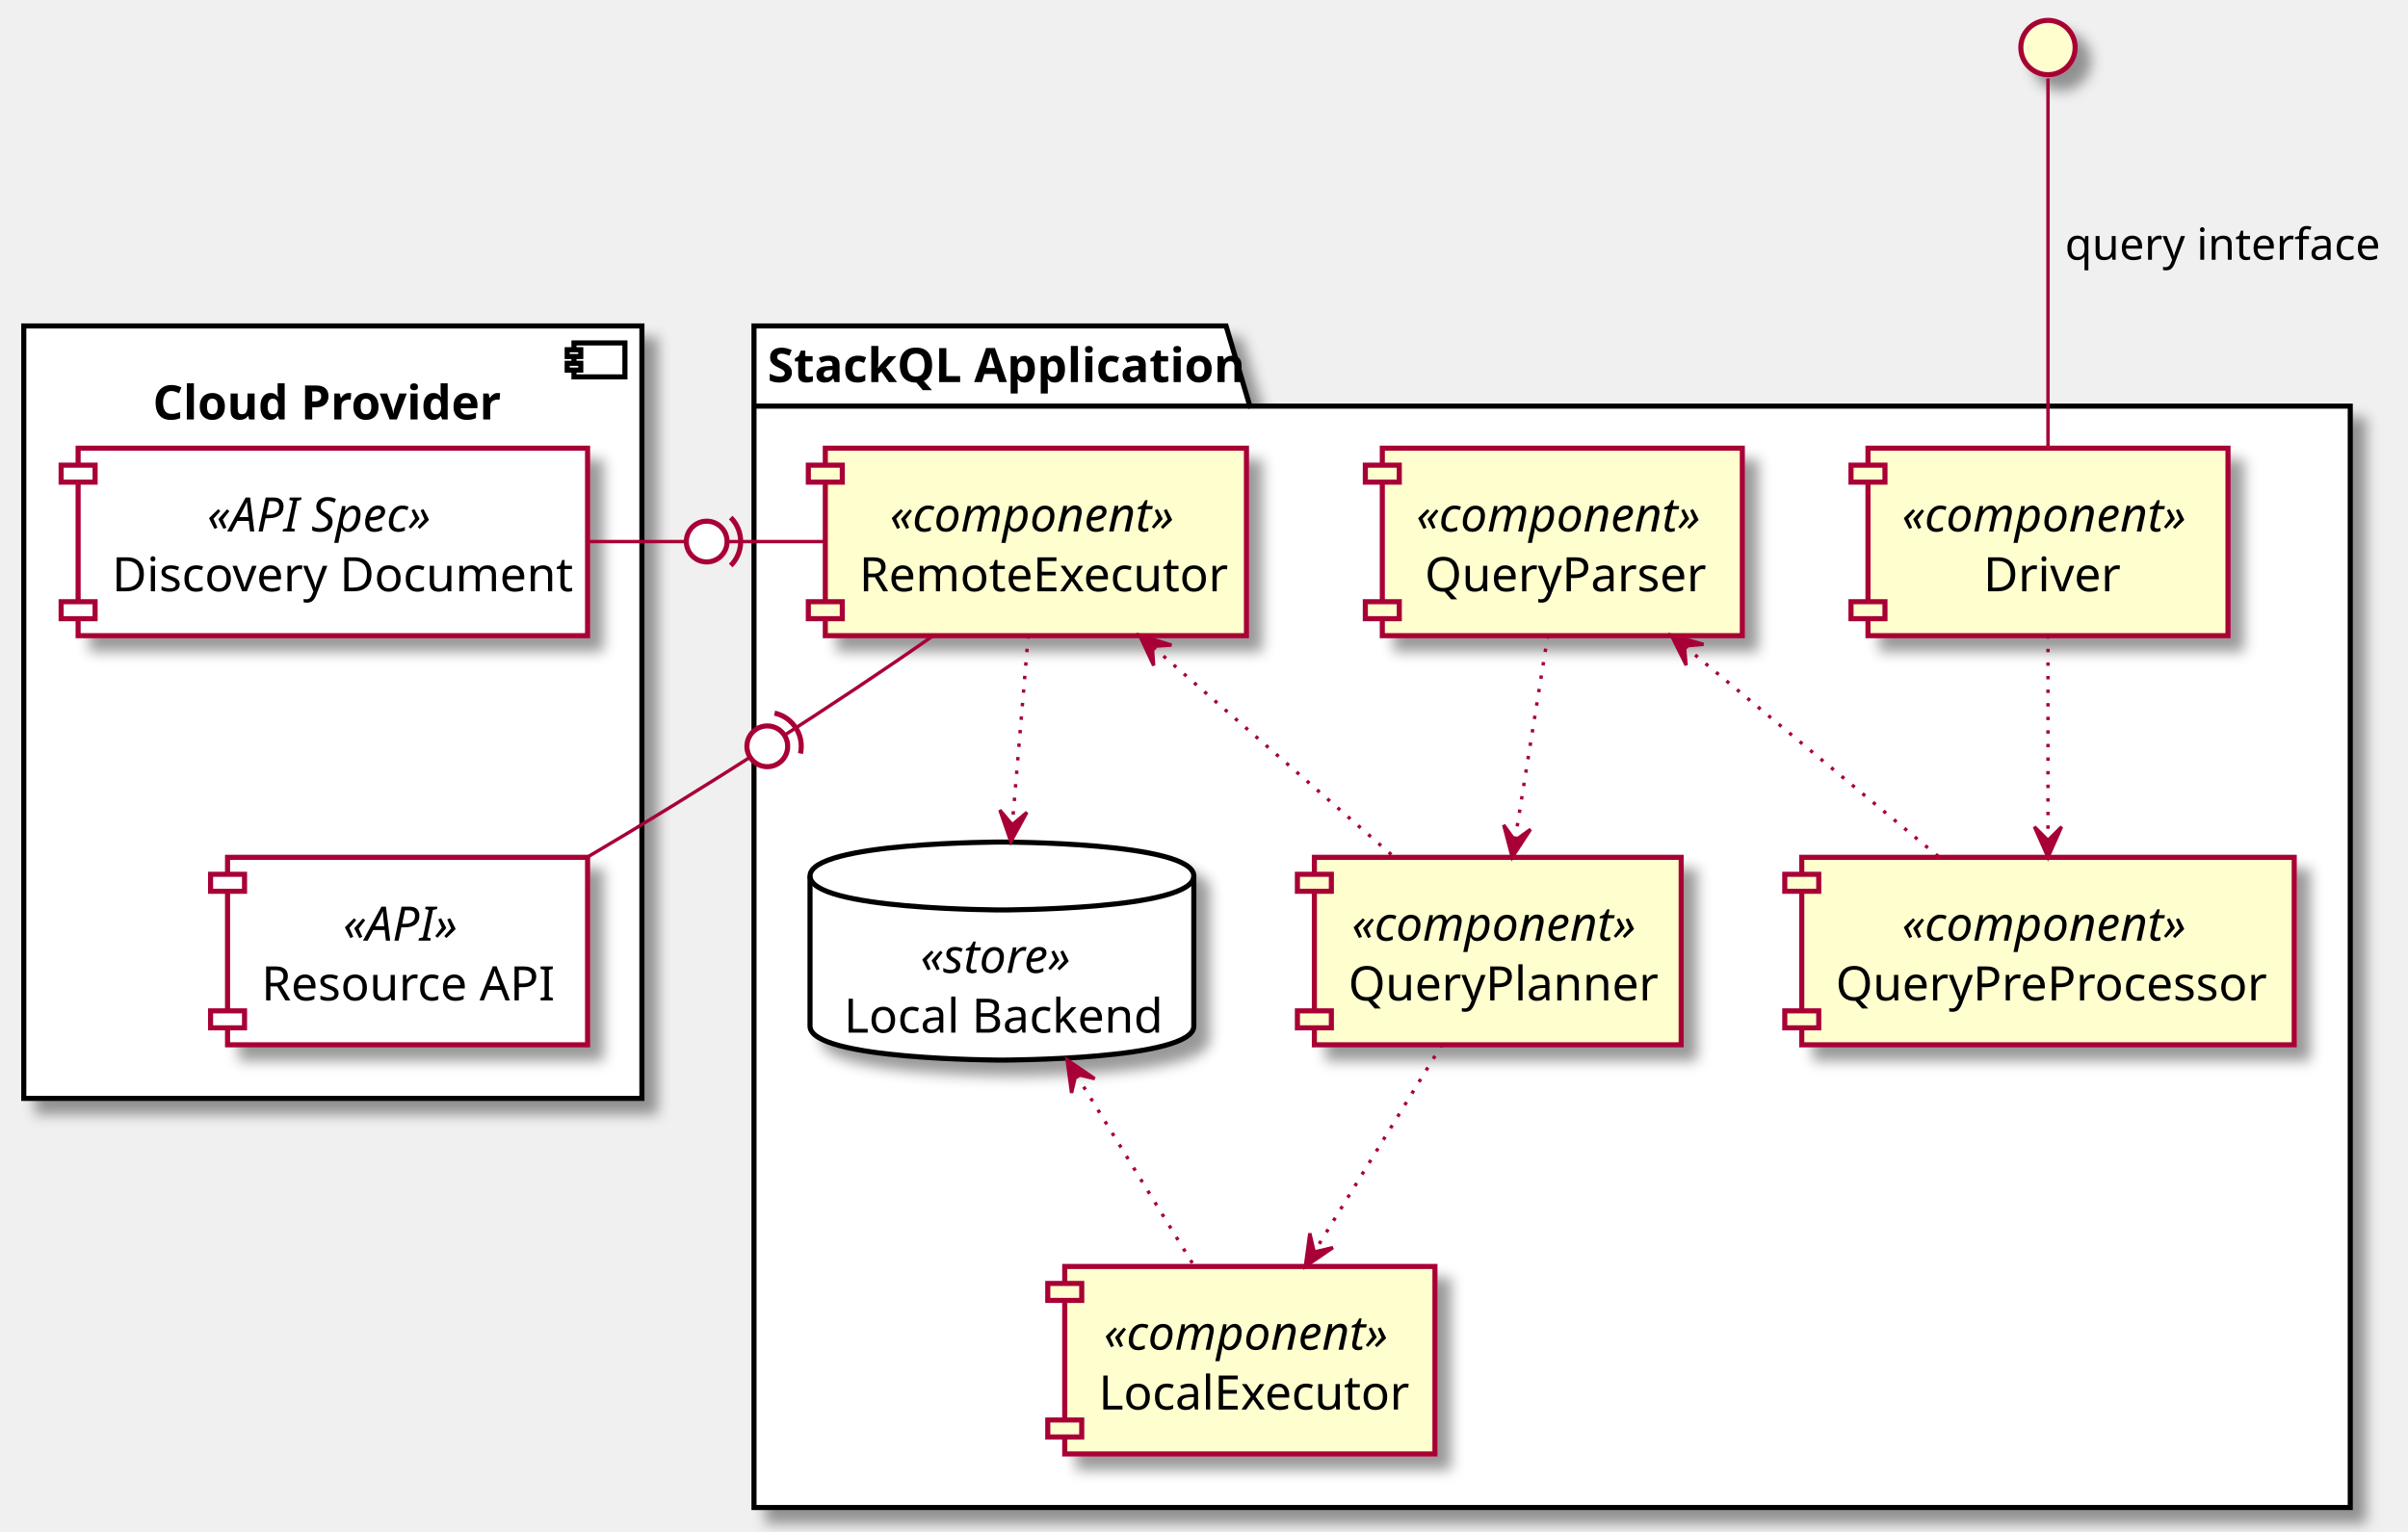
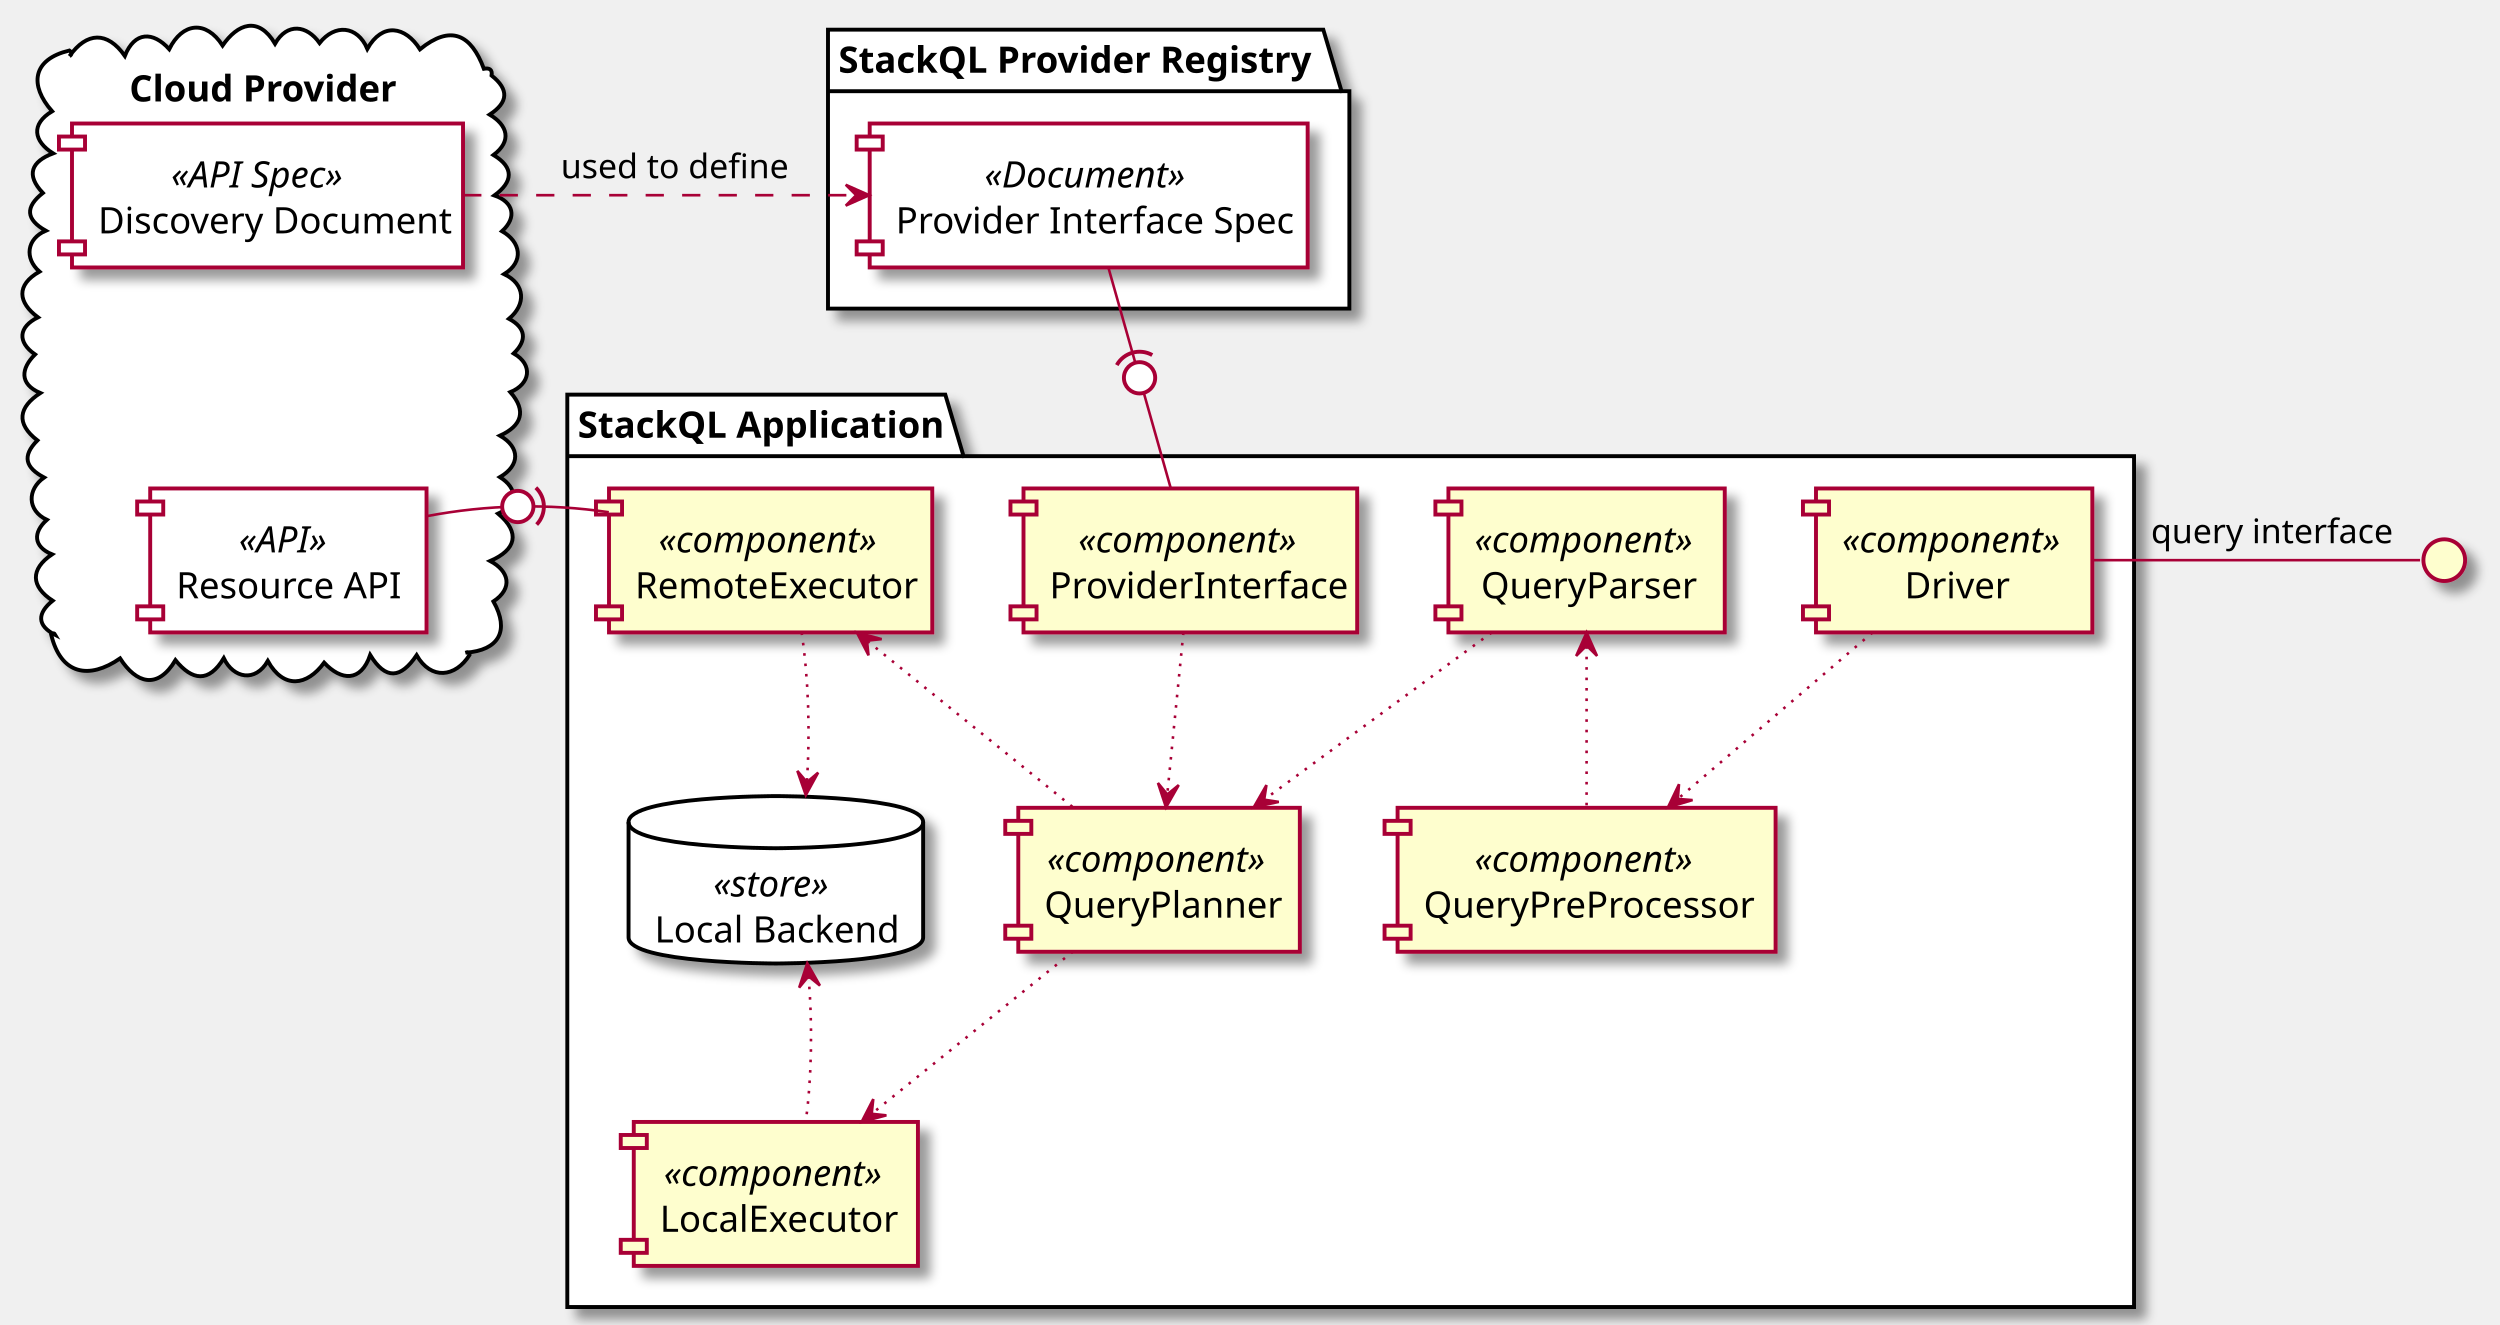
- <svg xmlns="http://www.w3.org/2000/svg" contentScriptType="application/ecmascript" contentStyleType="text/css" height="451px" preserveAspectRatio="none" style="width:709px;height:451px;background:#FFFFFF;" version="1.1" viewBox="0 0 709 451" width="709px" zoomAndPan="magnify">
+ <svg xmlns="http://www.w3.org/2000/svg" contentScriptType="application/ecmascript" contentStyleType="text/css" height="508px" preserveAspectRatio="none" style="width:959px;height:508px;background:#FFFFFF;" version="1.1" viewBox="0 0 959 508" width="959px" zoomAndPan="magnify">
  <defs>
-     <filter height="300%" id="f1uqt3pnytlk7t" width="300%" x="-1" y="-1">
+     <filter height="300%" id="fd85qtfiw03s0" width="300%" x="-1" y="-1">
      <feGaussianBlur result="blurOut" stdDeviation="2.0" />
      <feColorMatrix in="blurOut" result="blurOut2" type="matrix" values="0 0 0 0 0 0 0 0 0 0 0 0 0 0 0 0 0 0 .4 0" />
      <feOffset dx="4.0" dy="4.0" in="blurOut2" result="blurOut3" />
      <feBlend in="SourceGraphic" in2="blurOut3" mode="normal" />
    </filter>
  </defs>
  <g>
-     <rect fill="#FFFFFF" filter="url(#f1uqt3pnytlk7t)" height="227.5" style="stroke:#000000;stroke-width:1.5;" width="182" x="7" y="96" />
-     <rect fill="#FFFFFF" height="10" style="stroke:#000000;stroke-width:1.5;" width="15" x="169" y="101" />
-     <rect fill="#FFFFFF" height="2" style="stroke:#000000;stroke-width:1.5;" width="4" x="167" y="103" />
-     <rect fill="#FFFFFF" height="2" style="stroke:#000000;stroke-width:1.5;" width="4" x="167" y="107" />
-     <text fill="#000000" font-family="sans-serif" font-size="14" font-weight="bold" lengthAdjust="spacing" textLength="106" x="45" y="123.533">Cloud Provider</text>
-     <polygon fill="#FFFFFF" filter="url(#f1uqt3pnytlk7t)" points="222,96,361,96,368,119.609,692,119.609,692,444,222,444,222,96" style="stroke:#000000;stroke-width:1.5;" />
-     <line style="stroke:#000000;stroke-width:1.5;" x1="222" x2="368" y1="119.609" y2="119.609" />
-     <text fill="#000000" font-family="sans-serif" font-size="14" font-weight="bold" lengthAdjust="spacing" textLength="133" x="226" y="112.533">StackQL Application</text>
-     <rect fill="#FFFFFF" filter="url(#f1uqt3pnytlk7t)" height="55.219" style="stroke:#A80036;stroke-width:1.5;" width="150" x="23" y="132" />
-     <rect fill="#FFFFFF" height="5" style="stroke:#A80036;stroke-width:1.5;" width="10" x="18" y="137" />
-     <rect fill="#FFFFFF" height="5" style="stroke:#A80036;stroke-width:1.5;" width="10" x="18" y="177.219" />
-     <text fill="#000000" font-family="sans-serif" font-size="14" font-style="italic" lengthAdjust="spacing" textLength="74" x="61" y="156.533">«API Spec»</text>
-     <text fill="#000000" font-family="sans-serif" font-size="14" lengthAdjust="spacing" textLength="130" x="33" y="174.143">Discovery Document</text>
-     <rect fill="#FFFFFF" filter="url(#f1uqt3pnytlk7t)" height="55.219" style="stroke:#A80036;stroke-width:1.5;" width="106" x="67" y="252.5" />
-     <rect fill="#FFFFFF" height="5" style="stroke:#A80036;stroke-width:1.5;" width="10" x="62" y="257.5" />
-     <rect fill="#FFFFFF" height="5" style="stroke:#A80036;stroke-width:1.5;" width="10" x="62" y="297.719" />
-     <text fill="#000000" font-family="sans-serif" font-size="14" font-style="italic" lengthAdjust="spacing" textLength="38" x="101" y="277.033">«API»</text>
-     <text fill="#000000" font-family="sans-serif" font-size="14" lengthAdjust="spacing" textLength="86" x="77" y="294.643">Resource API</text>
-     <rect fill="#FEFECE" filter="url(#f1uqt3pnytlk7t)" height="55.219" style="stroke:#A80036;stroke-width:1.5;" width="109" x="313.5" y="373" />
-     <rect fill="#FEFECE" height="5" style="stroke:#A80036;stroke-width:1.5;" width="10" x="308.5" y="378" />
-     <rect fill="#FEFECE" height="5" style="stroke:#A80036;stroke-width:1.5;" width="10" x="308.5" y="418.219" />
-     <text fill="#000000" font-family="sans-serif" font-size="14" font-style="italic" lengthAdjust="spacing" textLength="86" x="325" y="397.533">«component»</text>
-     <text fill="#000000" font-family="sans-serif" font-size="14" lengthAdjust="spacing" textLength="89" x="323.5" y="415.143">LocalExecutor</text>
-     <rect fill="#FEFECE" filter="url(#f1uqt3pnytlk7t)" height="55.219" style="stroke:#A80036;stroke-width:1.5;" width="124" x="243" y="132" />
-     <rect fill="#FEFECE" height="5" style="stroke:#A80036;stroke-width:1.5;" width="10" x="238" y="137" />
-     <rect fill="#FEFECE" height="5" style="stroke:#A80036;stroke-width:1.5;" width="10" x="238" y="177.219" />
-     <text fill="#000000" font-family="sans-serif" font-size="14" font-style="italic" lengthAdjust="spacing" textLength="86" x="262" y="156.533">«component»</text>
-     <text fill="#000000" font-family="sans-serif" font-size="14" lengthAdjust="spacing" textLength="104" x="253" y="174.143">RemoteExecutor</text>
-     <rect fill="#FEFECE" filter="url(#f1uqt3pnytlk7t)" height="55.219" style="stroke:#A80036;stroke-width:1.5;" width="108" x="387" y="252.5" />
-     <rect fill="#FEFECE" height="5" style="stroke:#A80036;stroke-width:1.5;" width="10" x="382" y="257.5" />
-     <rect fill="#FEFECE" height="5" style="stroke:#A80036;stroke-width:1.5;" width="10" x="382" y="297.719" />
-     <text fill="#000000" font-family="sans-serif" font-size="14" font-style="italic" lengthAdjust="spacing" textLength="86" x="398" y="277.033">«component»</text>
-     <text fill="#000000" font-family="sans-serif" font-size="14" lengthAdjust="spacing" textLength="88" x="397" y="294.643">QueryPlanner</text>
-     <rect fill="#FEFECE" filter="url(#f1uqt3pnytlk7t)" height="55.219" style="stroke:#A80036;stroke-width:1.5;" width="106" x="407" y="132" />
-     <rect fill="#FEFECE" height="5" style="stroke:#A80036;stroke-width:1.5;" width="10" x="402" y="137" />
-     <rect fill="#FEFECE" height="5" style="stroke:#A80036;stroke-width:1.5;" width="10" x="402" y="177.219" />
-     <text fill="#000000" font-family="sans-serif" font-size="14" font-style="italic" lengthAdjust="spacing" textLength="86" x="417" y="156.533">«component»</text>
-     <text fill="#000000" font-family="sans-serif" font-size="14" lengthAdjust="spacing" textLength="81" x="419.5" y="174.143">QueryParser</text>
-     <rect fill="#FEFECE" filter="url(#f1uqt3pnytlk7t)" height="55.219" style="stroke:#A80036;stroke-width:1.5;" width="145" x="530.5" y="252.5" />
-     <rect fill="#FEFECE" height="5" style="stroke:#A80036;stroke-width:1.5;" width="10" x="525.5" y="257.5" />
-     <rect fill="#FEFECE" height="5" style="stroke:#A80036;stroke-width:1.5;" width="10" x="525.5" y="297.719" />
-     <text fill="#000000" font-family="sans-serif" font-size="14" font-style="italic" lengthAdjust="spacing" textLength="86" x="560" y="277.033">«component»</text>
-     <text fill="#000000" font-family="sans-serif" font-size="14" lengthAdjust="spacing" textLength="125" x="540.5" y="294.643">QueryPreProcessor</text>
-     <rect fill="#FEFECE" filter="url(#f1uqt3pnytlk7t)" height="55.219" style="stroke:#A80036;stroke-width:1.5;" width="106" x="550" y="132" />
-     <rect fill="#FEFECE" height="5" style="stroke:#A80036;stroke-width:1.5;" width="10" x="545" y="137" />
-     <rect fill="#FEFECE" height="5" style="stroke:#A80036;stroke-width:1.5;" width="10" x="545" y="177.219" />
-     <text fill="#000000" font-family="sans-serif" font-size="14" font-style="italic" lengthAdjust="spacing" textLength="86" x="560" y="156.533">«component»</text>
-     <text fill="#000000" font-family="sans-serif" font-size="14" lengthAdjust="spacing" textLength="38" x="584" y="174.143">Driver</text>
-     <path d="M238.5,258 C238.5,248 295,248 295,248 C295,248 351.5,248 351.5,258 L351.5,302.219 C351.5,312.219 295,312.219 295,312.219 C295,312.219 238.5,312.219 238.5,302.219 L238.5,258 " fill="#FFFFFF" filter="url(#f1uqt3pnytlk7t)" style="stroke:#000000;stroke-width:1.5;" />
-     <path d="M238.5,258 C238.5,268 295,268 295,268 C295,268 351.5,268 351.5,258 " fill="none" style="stroke:#000000;stroke-width:1.5;" />
-     <text fill="#000000" font-family="sans-serif" font-size="14" font-style="italic" lengthAdjust="spacing" textLength="48" x="271" y="286.533">«store»</text>
-     <text fill="#000000" font-family="sans-serif" font-size="14" lengthAdjust="spacing" textLength="93" x="248.5" y="304.143">Local Backend</text>
-     <ellipse cx="603" cy="14" fill="#FEFECE" filter="url(#f1uqt3pnytlk7t)" rx="8" ry="8" style="stroke:#A80036;stroke-width:1.5;" />
-     <path d="M603,23.13 C603,43.7 603,98.57 603,131.79 " fill="none" id="userint-driver" style="stroke:#A80036;stroke-width:1.0;" />
-     <text fill="#000000" font-family="sans-serif" font-size="13" lengthAdjust="spacing" textLength="85" x="608" y="76.495">query interface</text>
-     <path d="M603,187.09 C603,204.93 603,228.51 603,247.32 " fill="none" id="driver-to-preprocessor" style="stroke:#A80036;stroke-width:1.0;stroke-dasharray:1.0,3.0;" />
-     <polygon fill="#A80036" points="603,252.5,607,243.5,603,247.5,599,243.5,603,252.5" style="stroke:#A80036;stroke-width:1.0;" />
-     <path d="M496.03,190.35 C519.1,209.48 548.78,234.07 571.02,252.5 " fill="none" id="parser-backto-preprocessor" style="stroke:#A80036;stroke-width:1.0;stroke-dasharray:1.0,3.0;" />
-     <polygon fill="#A80036" points="492.09,187.09,496.466,195.913,495.939,190.281,501.572,189.755,492.09,187.09" style="stroke:#A80036;stroke-width:1.0;" />
-     <path d="M455.74,187.09 C452.88,204.93 449.09,228.51 446.08,247.32 " fill="none" id="parser-to-planner" style="stroke:#A80036;stroke-width:1.0;stroke-dasharray:1.0,3.0;" />
-     <polygon fill="#A80036" points="445.25,252.5,450.637,244.255,446.049,247.564,442.739,242.976,445.25,252.5" style="stroke:#A80036;stroke-width:1.0;" />
-     <path d="M424.62,307.59 C413.53,325.59 398.85,349.42 387.22,368.31 " fill="none" id="planner-to-localexec" style="stroke:#A80036;stroke-width:1.0;stroke-dasharray:1.0,3.0;" />
-     <polygon fill="#A80036" points="384.33,373,392.462,367.444,386.957,368.746,385.655,363.241,384.33,373" style="stroke:#A80036;stroke-width:1.0;" />
-     <path d="M339.54,190.59 C361.44,209.68 389.52,234.14 410.58,252.5 " fill="none" id="remoteexec-backto-planner" style="stroke:#A80036;stroke-width:1.0;stroke-dasharray:1.0,3.0;" />
-     <polygon fill="#A80036" points="335.52,187.09,339.678,196.018,339.29,190.374,344.933,189.986,335.52,187.09" style="stroke:#A80036;stroke-width:1.0;" />
-     <path d="M302.76,187.09 C301.38,203.42 299.59,224.56 298.09,242.44 " fill="none" id="remoteexec-to-localdb" style="stroke:#A80036;stroke-width:1.0;stroke-dasharray:1.0,3.0;" />
-     <polygon fill="#A80036" points="297.63,247.88,302.361,239.242,298.044,242.897,294.389,238.58,297.63,247.88" style="stroke:#A80036;stroke-width:1.0;" />
-     <path d="M316.97,316.66 C328.12,334.76 341.43,356.38 351.67,372.99 " fill="none" id="localdb-backto-localexec" style="stroke:#A80036;stroke-width:1.0;stroke-dasharray:1.0,3.0;" />
-     <polygon fill="#A80036" points="314.18,312.13,315.505,321.889,316.807,316.384,322.312,317.686,314.18,312.13" style="stroke:#A80036;stroke-width:1.0;" />
-     <path d="M242.96,159.5 C219.71,159.5 196.45,159.5 173.2,159.5 " fill="none" id="remoteexec-discdoc" style="stroke:#A80036;stroke-width:1.0;" />
-     <path d="M215.151,166.571 A10,10 0 0 0 215.151 152.429" style="stroke:#A80036;stroke-width:1.5;fill:none;" />
-     <ellipse cx="208.08" cy="159.5" fill="#FFFFFF" rx="6" ry="6" style="stroke:#A80036;stroke-width:1.5;" />
-     <path d="M274.96,187.09 C247.19,206.61 205.99,233 172.85,252.5 " fill="none" id="remoteexec-api-1" style="stroke:#A80036;stroke-width:1.0;" />
-     <path d="M235.687,221.943 A10,10 0 0 0 228.059 210.034" style="stroke:#A80036;stroke-width:1.5;fill:none;" />
-     <ellipse cx="225.919" cy="219.803" fill="#FFFFFF" rx="6" ry="6" style="stroke:#A80036;stroke-width:1.5;" />
+     <polygon fill="#FFFFFF" filter="url(#fd85qtfiw03s0)" points="317.616,11.377,507.616,11.377,514.616,34.986,517.616,34.986,517.616,118.377,317.616,118.377,317.616,11.377" style="stroke:#000000;stroke-width:1.5;" />
+     <line style="stroke:#000000;stroke-width:1.5;" x1="317.616" x2="514.616" y1="34.986" y2="34.986" />
+     <text fill="#000000" font-family="sans-serif" font-size="14" font-weight="bold" lengthAdjust="spacing" textLength="184" x="321.616" y="27.91">StackQL Provider Registry</text>
+     <path d="M26.649,21.556 C33.254,12.221 41.177,11.874 47.885,21.441 C51.632,12.022 58.68,11.953 64.911,18.849 C69.966,8.669 78.966,7.562 85.39,17.453 C91.113,9.134 99.108,6 105.501,16.746 C110.177,8.61 117.697,9.602 122.581,16.51 C128.434,9.127 137.034,9.719 140.909,18.722 C146.691,8.477 155.499,10.027 161.101,18.912 C172.959,9.25 180.713,13.197 185.616,26.377 C187.651,26 188.963,26.584 188.569,28.971 C195.366,34.345 194.981,39.261 187.847,43.964 C194.742,48.065 196.49,54.035 189.312,59.466 C197.34,64.314 196.766,69.779 189.661,74.969 C197.011,77.503 198.424,83.352 192.581,88.694 C199.781,92.792 201.168,100.312 193.408,105.162 C201.603,109.066 201.815,116.8 195.244,122.287 C201.714,125.776 202.31,130.486 197.062,135.579 C204.705,139.987 203.347,147.338 195.769,150.42 C202.129,157.659 200.075,163.352 191.805,167.118 C199.62,171.652 199.519,178.502 191.79,183.021 C198.558,187.342 198.952,193.449 191.084,197.034 C199.819,204.433 197.914,210.913 188.046,215.202 C195.338,219.109 196.89,225.62 189.283,230.715 C195.609,241.972 191.374,249.473 178.616,250.377 C179.487,249.956 180.075,250.224 180.117,251.241 C174.699,259.88 165.328,260.944 159.814,251.348 C153.739,260.315 148.002,260.982 142.009,251.27 C138.384,261.805 130.875,261.163 124.342,254.207 C117.717,263.236 108.76,264.392 102.725,253.563 C97.946,261.837 89.599,260.279 85.838,252.492 C80.091,262.01 73.763,261.167 67.309,253.244 C60.441,264.709 52.265,262.181 46.067,252.568 C34.135,260.814 23.311,258.837 19.616,243.377 C20.293,242.721 20.85,242.793 21.31,243.624 C14.013,239.985 14.27,235.186 20.194,230.429 C11.791,224.964 11.533,218.345 19.949,212.649 C12.779,209.69 12.573,204.236 17.975,199.403 C10.324,195.794 10.428,187.709 16.91,183.172 C9.841,179.41 8.26,175.06 14.353,168.934 C6,162.468 7.117,156.214 15.461,150.766 C7.284,147.263 8.05,141.316 13.447,135.967 C6.504,131.15 7.114,125.415 14.566,121.729 C6.891,116.013 6.06,109.365 15.142,104.199 C9.295,99.085 10.237,91.593 17.549,88.496 C9.909,84.161 9.547,79.478 16.438,74.028 C9.806,67.046 12.045,61.981 20.341,58.834 C12.94,54.184 11.673,47.681 19.987,42.687 C11.184,32.708 12.313,22.785 26.616,19.377 C27.613,20.091 27.767,20.81 26.649,21.556 " fill="#FFFFFF" filter="url(#fd85qtfiw03s0)" style="stroke:#000000;stroke-width:1.5;" />
+     <text fill="#000000" font-family="sans-serif" font-size="14" font-weight="bold" lengthAdjust="spacing" textLength="106" x="49.616" y="38.91">Cloud Provider</text>
+     <polygon fill="#FFFFFF" filter="url(#fd85qtfiw03s0)" points="217.616,151.377,362.616,151.377,369.616,174.986,818.616,174.986,818.616,501.377,217.616,501.377,217.616,151.377" style="stroke:#000000;stroke-width:1.5;" />
+     <line style="stroke:#000000;stroke-width:1.5;" x1="217.616" x2="369.616" y1="174.986" y2="174.986" />
+     <text fill="#000000" font-family="sans-serif" font-size="14" font-weight="bold" lengthAdjust="spacing" textLength="139" x="221.616" y="167.91">StackQL Application</text>
+     <rect fill="#FFFFFF" filter="url(#fd85qtfiw03s0)" height="55.219" style="stroke:#A80036;stroke-width:1.5;" width="168" x="333.616" y="47.377" />
+     <rect fill="#FFFFFF" height="5" style="stroke:#A80036;stroke-width:1.5;" width="10" x="328.616" y="52.377" />
+     <rect fill="#FFFFFF" height="5" style="stroke:#A80036;stroke-width:1.5;" width="10" x="328.616" y="92.596" />
+     <text fill="#000000" font-family="sans-serif" font-size="14" font-style="italic" lengthAdjust="spacing" textLength="80" x="377.616" y="71.91">«Document»</text>
+     <text fill="#000000" font-family="sans-serif" font-size="14" lengthAdjust="spacing" textLength="148" x="343.616" y="89.519">Provider Interface Spec</text>
+     <rect fill="#FFFFFF" filter="url(#fd85qtfiw03s0)" height="55.219" style="stroke:#A80036;stroke-width:1.5;" width="150" x="27.616" y="47.377" />
+     <rect fill="#FFFFFF" height="5" style="stroke:#A80036;stroke-width:1.5;" width="10" x="22.616" y="52.377" />
+     <rect fill="#FFFFFF" height="5" style="stroke:#A80036;stroke-width:1.5;" width="10" x="22.616" y="92.596" />
+     <text fill="#000000" font-family="sans-serif" font-size="14" font-style="italic" lengthAdjust="spacing" textLength="74" x="65.616" y="71.91">«API Spec»</text>
+     <text fill="#000000" font-family="sans-serif" font-size="14" lengthAdjust="spacing" textLength="130" x="37.616" y="89.519">Discovery Document</text>
+     <rect fill="#FFFFFF" filter="url(#fd85qtfiw03s0)" height="55.219" style="stroke:#A80036;stroke-width:1.5;" width="106" x="57.616" y="187.377" />
+     <rect fill="#FFFFFF" height="5" style="stroke:#A80036;stroke-width:1.5;" width="10" x="52.616" y="192.377" />
+     <rect fill="#FFFFFF" height="5" style="stroke:#A80036;stroke-width:1.5;" width="10" x="52.616" y="232.595" />
+     <text fill="#000000" font-family="sans-serif" font-size="14" font-style="italic" lengthAdjust="spacing" textLength="38" x="91.616" y="211.91">«API»</text>
+     <text fill="#000000" font-family="sans-serif" font-size="14" lengthAdjust="spacing" textLength="86" x="67.616" y="229.519">Resource API</text>
+     <rect fill="#FEFECE" filter="url(#fd85qtfiw03s0)" height="55.219" style="stroke:#A80036;stroke-width:1.5;" width="128" x="392.616" y="187.377" />
+     <rect fill="#FEFECE" height="5" style="stroke:#A80036;stroke-width:1.5;" width="10" x="387.616" y="192.377" />
+     <rect fill="#FEFECE" height="5" style="stroke:#A80036;stroke-width:1.5;" width="10" x="387.616" y="232.595" />
+     <text fill="#000000" font-family="sans-serif" font-size="14" font-style="italic" lengthAdjust="spacing" textLength="86" x="413.616" y="211.91">«component»</text>
+     <text fill="#000000" font-family="sans-serif" font-size="14" lengthAdjust="spacing" textLength="108" x="402.616" y="229.519">ProviderInterface</text>
+     <rect fill="#FEFECE" filter="url(#fd85qtfiw03s0)" height="55.219" style="stroke:#A80036;stroke-width:1.5;" width="109" x="243.116" y="430.377" />
+     <rect fill="#FEFECE" height="5" style="stroke:#A80036;stroke-width:1.5;" width="10" x="238.116" y="435.377" />
+     <rect fill="#FEFECE" height="5" style="stroke:#A80036;stroke-width:1.5;" width="10" x="238.116" y="475.596" />
+     <text fill="#000000" font-family="sans-serif" font-size="14" font-style="italic" lengthAdjust="spacing" textLength="86" x="254.616" y="454.91">«component»</text>
+     <text fill="#000000" font-family="sans-serif" font-size="14" lengthAdjust="spacing" textLength="89" x="253.116" y="472.519">LocalExecutor</text>
+     <rect fill="#FEFECE" filter="url(#fd85qtfiw03s0)" height="55.219" style="stroke:#A80036;stroke-width:1.5;" width="124" x="233.616" y="187.377" />
+     <rect fill="#FEFECE" height="5" style="stroke:#A80036;stroke-width:1.5;" width="10" x="228.616" y="192.377" />
+     <rect fill="#FEFECE" height="5" style="stroke:#A80036;stroke-width:1.5;" width="10" x="228.616" y="232.595" />
+     <text fill="#000000" font-family="sans-serif" font-size="14" font-style="italic" lengthAdjust="spacing" textLength="86" x="252.616" y="211.91">«component»</text>
+     <text fill="#000000" font-family="sans-serif" font-size="14" lengthAdjust="spacing" textLength="104" x="243.616" y="229.519">RemoteExecutor</text>
+     <rect fill="#FEFECE" filter="url(#fd85qtfiw03s0)" height="55.219" style="stroke:#A80036;stroke-width:1.5;" width="108" x="390.616" y="309.877" />
+     <rect fill="#FEFECE" height="5" style="stroke:#A80036;stroke-width:1.5;" width="10" x="385.616" y="314.877" />
+     <rect fill="#FEFECE" height="5" style="stroke:#A80036;stroke-width:1.5;" width="10" x="385.616" y="355.096" />
+     <text fill="#000000" font-family="sans-serif" font-size="14" font-style="italic" lengthAdjust="spacing" textLength="86" x="401.616" y="334.41">«component»</text>
+     <text fill="#000000" font-family="sans-serif" font-size="14" lengthAdjust="spacing" textLength="88" x="400.616" y="352.019">QueryPlanner</text>
+     <rect fill="#FEFECE" filter="url(#fd85qtfiw03s0)" height="55.219" style="stroke:#A80036;stroke-width:1.5;" width="106" x="555.616" y="187.377" />
+     <rect fill="#FEFECE" height="5" style="stroke:#A80036;stroke-width:1.5;" width="10" x="550.616" y="192.377" />
+     <rect fill="#FEFECE" height="5" style="stroke:#A80036;stroke-width:1.5;" width="10" x="550.616" y="232.595" />
+     <text fill="#000000" font-family="sans-serif" font-size="14" font-style="italic" lengthAdjust="spacing" textLength="86" x="565.616" y="211.91">«component»</text>
+     <text fill="#000000" font-family="sans-serif" font-size="14" lengthAdjust="spacing" textLength="81" x="568.116" y="229.519">QueryParser</text>
+     <rect fill="#FEFECE" filter="url(#fd85qtfiw03s0)" height="55.219" style="stroke:#A80036;stroke-width:1.5;" width="145" x="536.116" y="309.877" />
+     <rect fill="#FEFECE" height="5" style="stroke:#A80036;stroke-width:1.5;" width="10" x="531.116" y="314.877" />
+     <rect fill="#FEFECE" height="5" style="stroke:#A80036;stroke-width:1.5;" width="10" x="531.116" y="355.096" />
+     <text fill="#000000" font-family="sans-serif" font-size="14" font-style="italic" lengthAdjust="spacing" textLength="86" x="565.616" y="334.41">«component»</text>
+     <text fill="#000000" font-family="sans-serif" font-size="14" lengthAdjust="spacing" textLength="125" x="546.116" y="352.019">QueryPreProcessor</text>
+     <rect fill="#FEFECE" filter="url(#fd85qtfiw03s0)" height="55.219" style="stroke:#A80036;stroke-width:1.5;" width="106" x="696.616" y="187.377" />
+     <rect fill="#FEFECE" height="5" style="stroke:#A80036;stroke-width:1.5;" width="10" x="691.616" y="192.377" />
+     <rect fill="#FEFECE" height="5" style="stroke:#A80036;stroke-width:1.5;" width="10" x="691.616" y="232.595" />
+     <text fill="#000000" font-family="sans-serif" font-size="14" font-style="italic" lengthAdjust="spacing" textLength="86" x="706.616" y="211.91">«component»</text>
+     <text fill="#000000" font-family="sans-serif" font-size="14" lengthAdjust="spacing" textLength="38" x="730.616" y="229.519">Driver</text>
+     <path d="M241.116,315.377 C241.116,305.377 297.616,305.377 297.616,305.377 C297.616,305.377 354.116,305.377 354.116,315.377 L354.116,359.596 C354.116,369.596 297.616,369.596 297.616,369.596 C297.616,369.596 241.116,369.596 241.116,359.596 L241.116,315.377 " fill="#FFFFFF" filter="url(#fd85qtfiw03s0)" style="stroke:#000000;stroke-width:1.5;" />
+     <path d="M241.116,315.377 C241.116,325.377 297.616,325.377 297.616,325.377 C297.616,325.377 354.116,325.377 354.116,315.377 " fill="none" style="stroke:#000000;stroke-width:1.5;" />
+     <text fill="#000000" font-family="sans-serif" font-size="14" font-style="italic" lengthAdjust="spacing" textLength="48" x="273.616" y="343.91">«store»</text>
+     <text fill="#000000" font-family="sans-serif" font-size="14" lengthAdjust="spacing" textLength="93" x="251.116" y="361.519">Local Backend</text>
+     <ellipse cx="937.616" cy="214.877" fill="#FEFECE" filter="url(#fd85qtfiw03s0)" rx="8" ry="8" style="stroke:#A80036;stroke-width:1.5;" />
+     <path d="M233.536,196.487 C210.266,193.067 186.996,193.577 163.736,197.987 " fill="none" id="remoteexec-api" style="stroke:#A80036;stroke-width:1.0;" />
+     <path d="M205.855,201.217 A10,10 0 0 0 205.549 187.078" style="stroke:#A80036;stroke-width:1.5;fill:none;" />
+     <ellipse cx="198.633" cy="194.3" fill="#FFFFFF" rx="6" ry="6" style="stroke:#A80036;stroke-width:1.5;" />
+     <path d="M307.496,242.617 C310.106,259.477 310.826,281.467 309.526,299.917 " fill="none" id="remoteexec-to-localdb" style="stroke:#A80036;stroke-width:1.0;stroke-dasharray:1.0,3.0;" />
+     <polygon fill="#A80036" points="309.106,305.017,313.838,296.379,309.521,300.034,305.865,295.716,309.106,305.017" style="stroke:#A80036;stroke-width:1.0;" />
+     <path d="M310.156,374.497 C311.726,392.507 311.366,413.897 309.086,430.367 " fill="none" id="localdb-backto-localexec" style="stroke:#A80036;stroke-width:1.0;stroke-dasharray:1.0,3.0;" />
+     <polygon fill="#A80036" points="309.666,369.507,306.56,378.853,310.153,374.483,314.523,378.075,309.666,369.507" style="stroke:#A80036;stroke-width:1.0;" />
+     <path d="M928.336,214.877 C905.806,214.877 846.816,214.877 802.736,214.877 " fill="none" id="userint-driver" style="stroke:#A80036;stroke-width:1.0;" />
+     <text fill="#000000" font-family="sans-serif" font-size="13" lengthAdjust="spacing" textLength="85" x="825.116" y="208.372">query interface</text>
+     <path d="M425.136,102.487 C432.046,126.917 442.216,162.937 449.116,187.347 " fill="none" id="providerdoc-providerint" style="stroke:#A80036;stroke-width:1.0;" />
+     <path d="M442.012,136.197 A10,10 0 0 0 428.403 140.042" style="stroke:#A80036;stroke-width:1.5;fill:none;" />
+     <ellipse cx="437.13" cy="144.924" fill="#FFFFFF" rx="6" ry="6" style="stroke:#A80036;stroke-width:1.5;" />
+     <path d="M718.326,242.617 C696.236,261.497 666.616,286.807 643.726,306.377 " fill="none" id="driver-to-preprocessor" style="stroke:#A80036;stroke-width:1.0;stroke-dasharray:1.0,3.0;" />
+     <polygon fill="#A80036" points="639.816,309.707,649.259,306.907,643.62,306.461,644.066,300.822,639.816,309.707" style="stroke:#A80036;stroke-width:1.0;" />
+     <path d="M608.616,247.917 C608.616,267.207 608.616,291.477 608.616,309.707 " fill="none" id="parser-backto-preprocessor" style="stroke:#A80036;stroke-width:1.0;stroke-dasharray:1.0,3.0;" />
+     <polygon fill="#A80036" points="608.616,242.617,604.616,251.617,608.616,247.617,612.616,251.617,608.616,242.617" style="stroke:#A80036;stroke-width:1.0;" />
+     <path d="M572.216,242.617 C546.426,261.577 511.796,287.017 485.126,306.617 " fill="none" id="parser-to-planner" style="stroke:#A80036;stroke-width:1.0;stroke-dasharray:1.0,3.0;" />
+     <polygon fill="#A80036" points="480.916,309.707,490.539,307.606,484.947,306.748,485.805,301.157,480.916,309.707" style="stroke:#A80036;stroke-width:1.0;" />
+     <path d="M453.956,242.617 C452.136,260.877 449.716,285.137 447.796,304.417 " fill="none" id="providerint-to-planner" style="stroke:#A80036;stroke-width:1.0;stroke-dasharray:1.0,3.0;" />
+     <polygon fill="#A80036" points="447.276,309.707,452.157,301.152,447.777,304.732,444.197,300.352,447.276,309.707" style="stroke:#A80036;stroke-width:1.0;" />
+     <path d="M332.816,245.957 C357.026,265.537 388.316,290.847 411.636,309.707 " fill="none" id="remoteexec-backto-planner" style="stroke:#A80036;stroke-width:1.0;stroke-dasharray:1.0,3.0;" />
+     <polygon fill="#A80036" points="328.686,242.617,333.168,251.387,332.574,245.761,338.2,245.167,328.686,242.617" style="stroke:#A80036;stroke-width:1.0;" />
+     <path d="M177.666,74.877 C222.876,74.877 280.706,74.877 328.276,74.877 " fill="none" id="discdoc-to-providerdoc" style="stroke:#A80036;stroke-width:1.0;stroke-dasharray:7.0,7.0;" />
+     <polygon fill="#A80036" points="333.426,74.877,324.426,70.877,328.426,74.877,324.426,78.877,333.426,74.877" style="stroke:#A80036;stroke-width:1.0;" />
+     <text fill="#000000" font-family="sans-serif" font-size="13" lengthAdjust="spacing" textLength="81" x="215.116" y="68.372">used to define</text>
+     <path d="M411.626,364.967 C388.736,383.417 358.236,408.007 334.536,427.117 " fill="none" id="planner-to-localexec" style="stroke:#A80036;stroke-width:1.0;stroke-dasharray:1.0,3.0;" />
+     <polygon fill="#A80036" points="330.496,430.377,340.014,427.844,334.39,427.239,334.994,421.615,330.496,430.377" style="stroke:#A80036;stroke-width:1.0;" />
  </g>
</svg>
